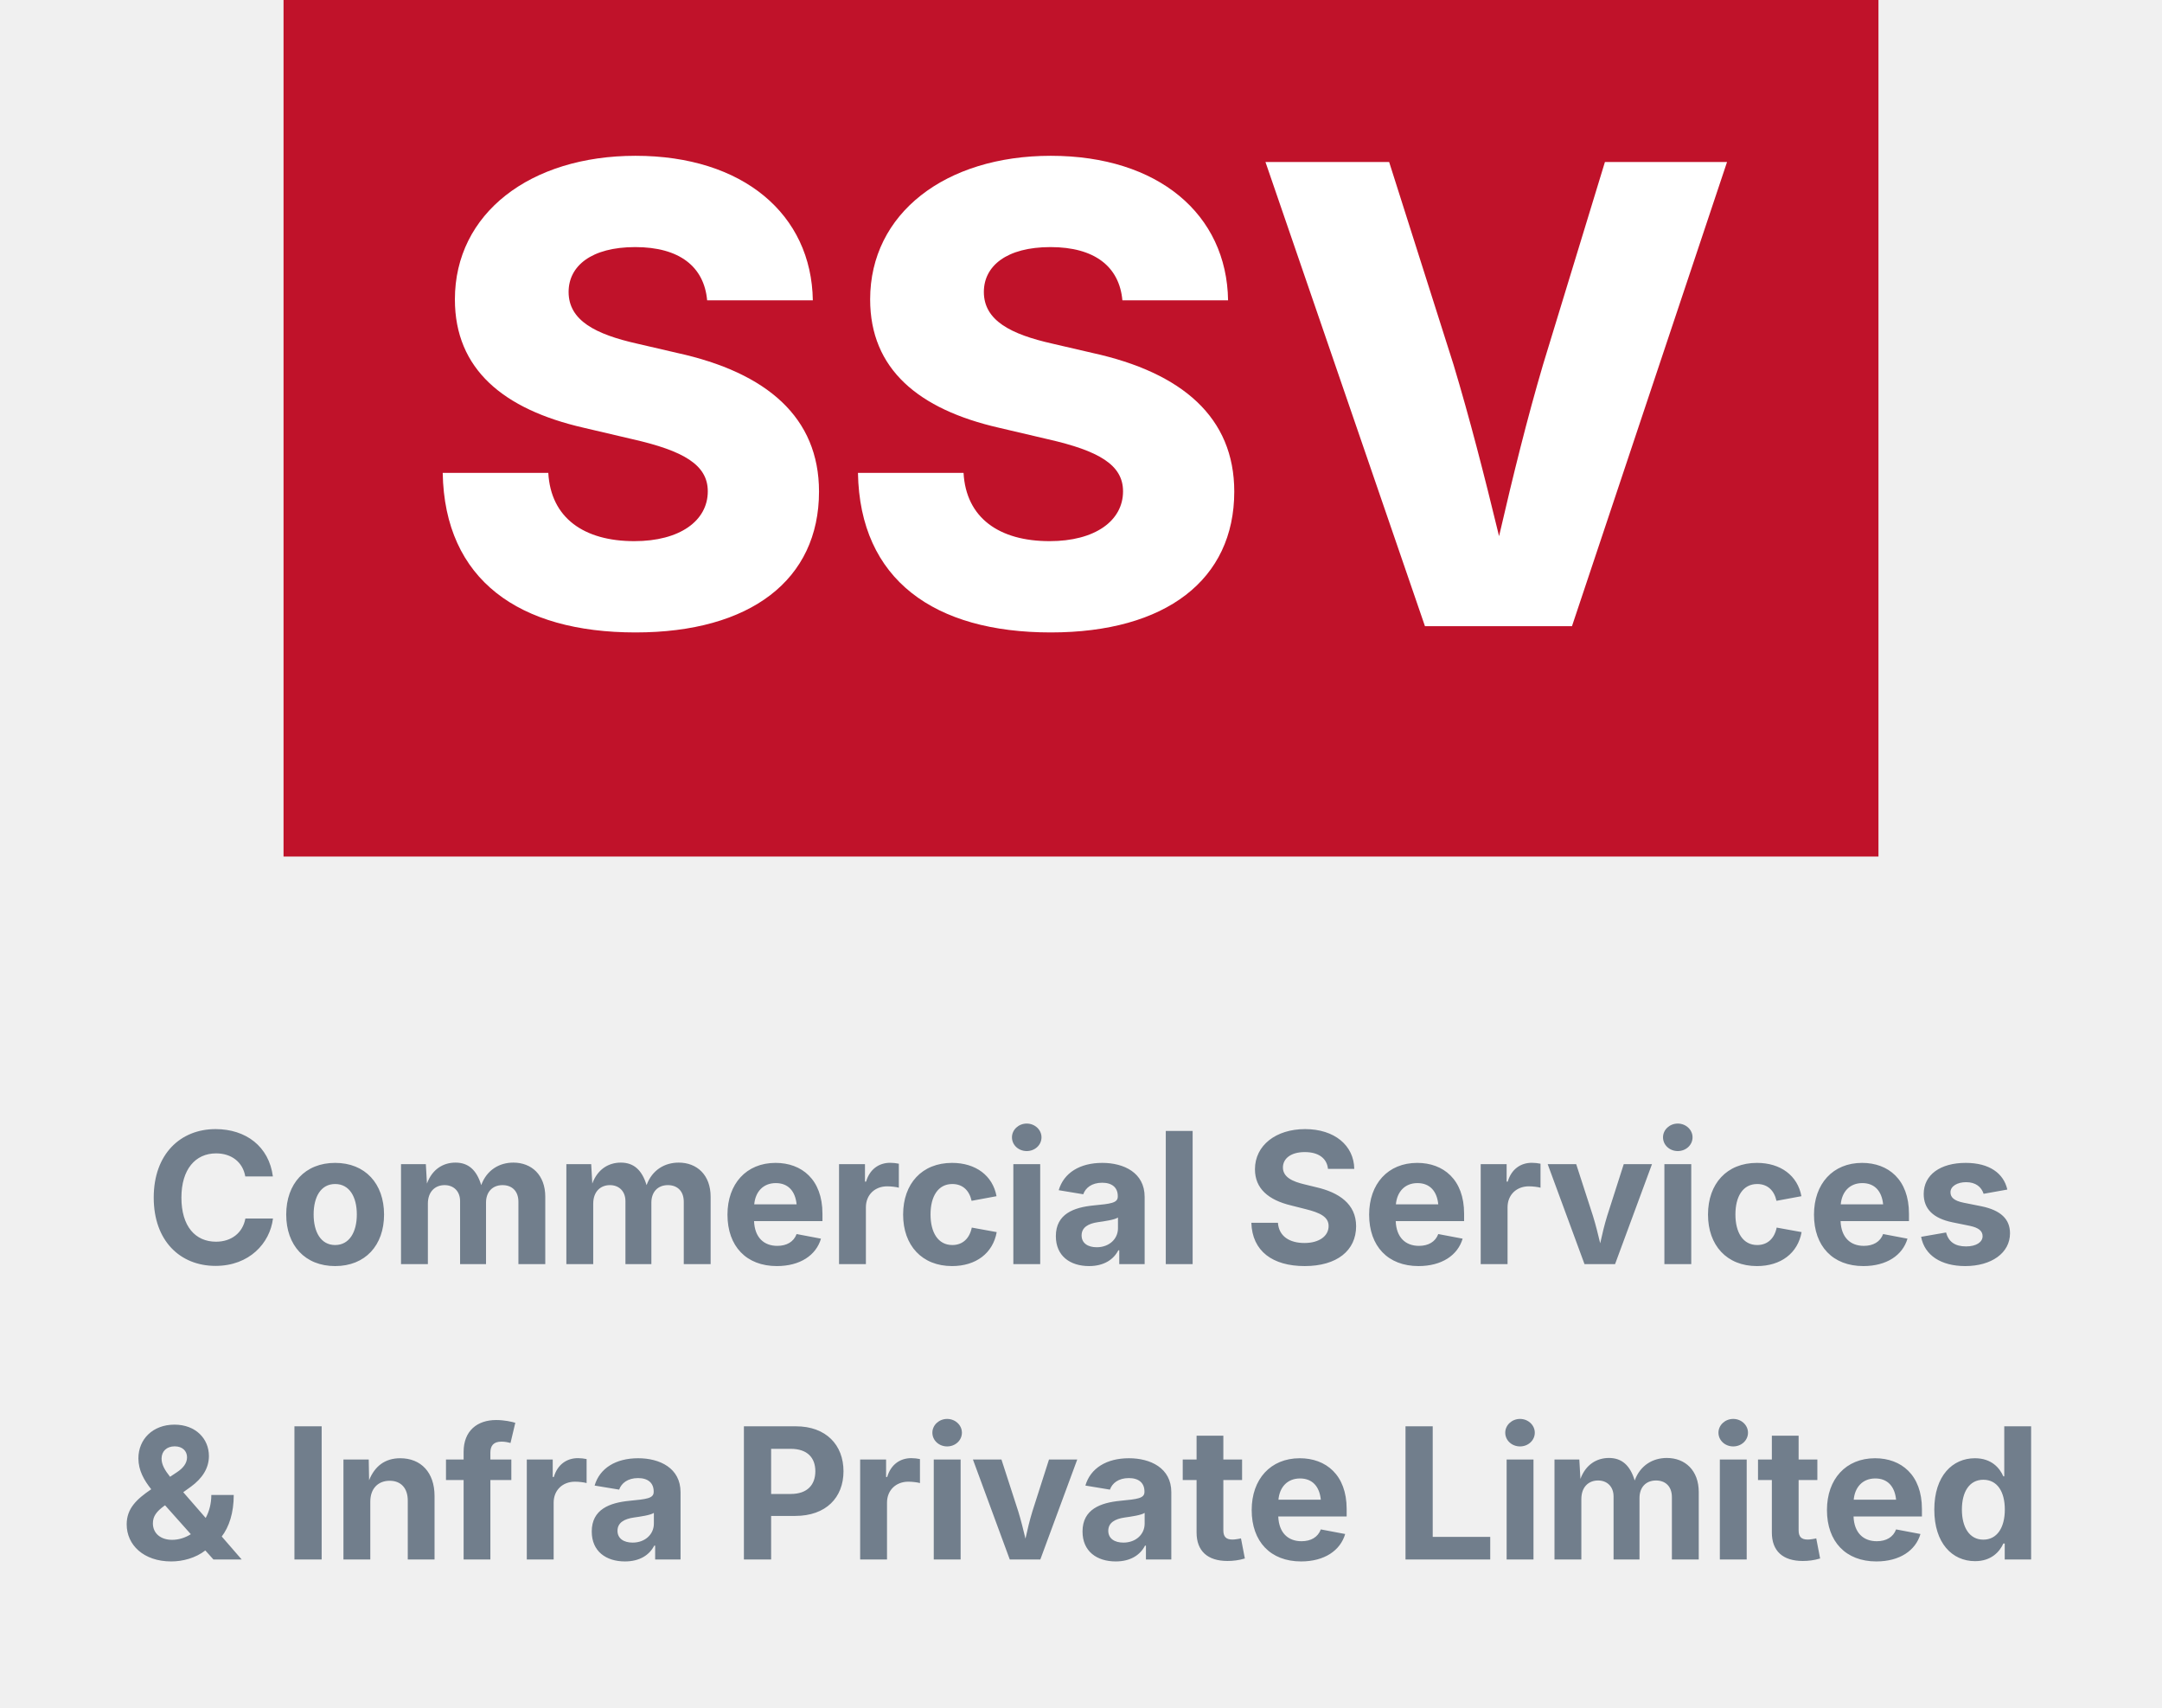
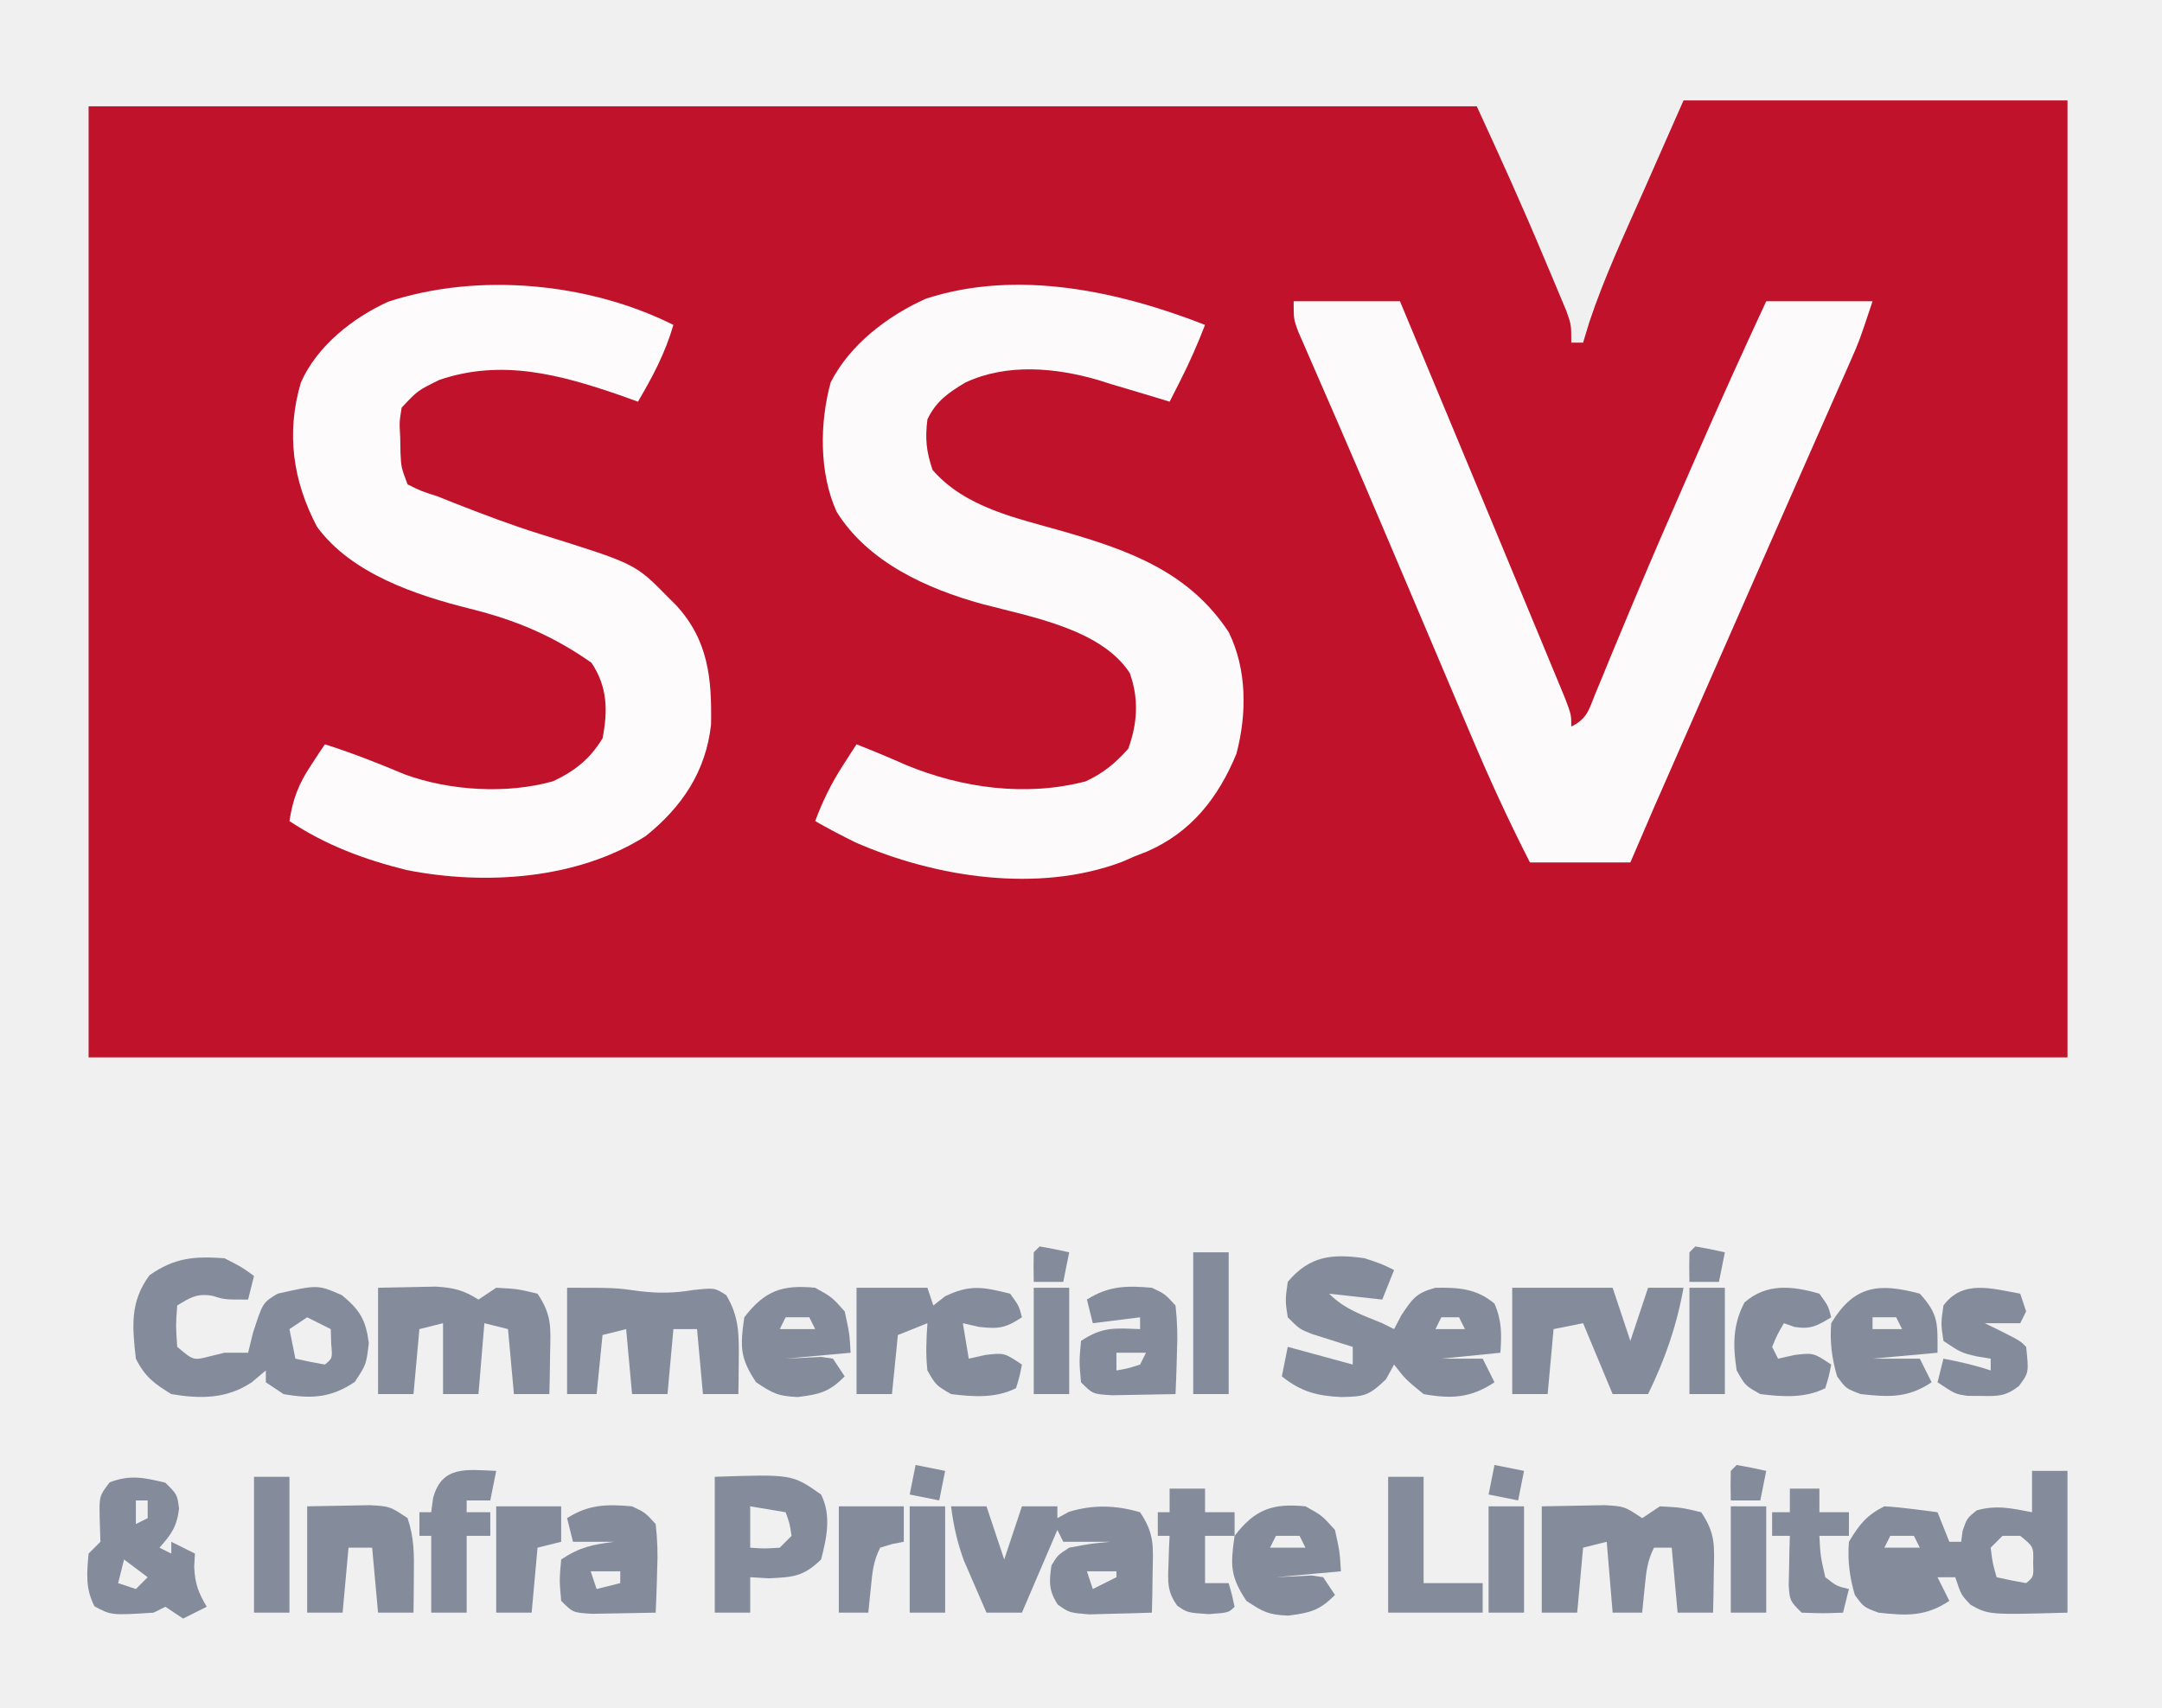
- <svg xmlns="http://www.w3.org/2000/svg" width="366" height="289" viewBox="0 0 366 289" fill="none">
-   <rect x="48" y="0" width="270" height="145" fill="#C0122A" />
-   <text x="183" y="106" font-family="'Montserrat', 'Inter', 'Segoe UI', 'Liberation Sans', sans-serif" font-size="108" font-weight="800" fill="#FFFFFF" text-anchor="middle" letter-spacing="-1">SSV</text>
-   <g fill="#717E8C" font-family="'Montserrat', 'Inter', 'Segoe UI', 'Liberation Sans', sans-serif" font-size="31" font-weight="700" letter-spacing="-0.3" text-anchor="middle">
-     <text x="183" y="214">Commercial Services</text>
-     <text x="183" y="264">&amp; Infra Private Limited</text>
-   </g>
+ <svg xmlns="http://www.w3.org/2000/svg" version="1.1" width="366" height="289">
+   <path d="M0 0 C21.45 0 42.9 0 65 0 C65 53.46 65 106.92 65 162 C-45.55 162 -156.1 162 -270 162 C-270 108.87 -270 55.74 -270 1 C-192.45 1 -114.9 1 -35 1 C-31.074 9.506 -27.231 17.987 -23.625 26.625 C-22.95 28.216 -22.95 28.216 -22.262 29.84 C-21.626 31.362 -21.626 31.362 -20.977 32.914 C-20.596 33.821 -20.215 34.728 -19.823 35.663 C-19 38 -19 38 -19 41 C-18.34 41 -17.68 41 -17 41 C-16.653 39.857 -16.306 38.713 -15.949 37.535 C-13.425 29.963 -10.041 22.728 -6.812 15.438 C-4.564 10.343 -2.316 5.249 0 0 Z " fill="#C0122A" transform="translate(285,17)" />
+   <path d="M0 0 C-1.239 3.187 -2.575 6.264 -4.125 9.312 C-4.478 10.01 -4.831 10.707 -5.195 11.426 C-5.461 11.945 -5.726 12.465 -6 13 C-6.629 12.807 -7.258 12.613 -7.906 12.414 C-10.6 11.595 -13.3 10.798 -16 10 C-16.668 9.787 -17.335 9.575 -18.023 9.355 C-25.29 7.224 -33.568 6.478 -40.562 9.75 C-43.411 11.444 -45.556 12.932 -47 16 C-47.416 19.26 -47.185 21.458 -46.125 24.562 C-40.551 30.956 -31.929 32.687 -24.062 34.938 C-12.796 38.188 -2.743 41.797 4 52 C7.114 58.323 7.098 65.846 5.312 72.602 C2.238 80.057 -2.361 85.913 -9.84 89.156 C-10.553 89.435 -11.266 89.713 -12 90 C-12.682 90.299 -13.364 90.598 -14.066 90.906 C-28.268 96.241 -45.63 93.542 -59.148 87.621 C-61.476 86.477 -63.751 85.291 -66 84 C-64.744 80.648 -63.313 77.696 -61.375 74.688 C-60.929 73.99 -60.483 73.293 -60.023 72.574 C-59.686 72.055 -59.348 71.535 -59 71 C-56.179 72.111 -53.397 73.268 -50.625 74.5 C-41.129 78.429 -30.323 79.905 -20.223 77.277 C-17.252 75.911 -15.163 74.184 -13 71.75 C-11.448 67.482 -11.169 63.3 -12.746 58.934 C-17.583 51.475 -29.571 49.408 -37.654 47.268 C-47.019 44.706 -57.072 40.18 -62.375 31.625 C-65.342 25.08 -65.256 16.577 -63.375 9.723 C-60.122 3.319 -53.688 -1.567 -47.25 -4.438 C-31.812 -9.468 -14.604 -5.719 0 0 Z " fill="#FDFAFB" transform="translate(204,55)" />
+   <path d="M0 0 C-1.416 4.838 -3.474 8.682 -6 13 C-7.004 12.639 -8.008 12.278 -9.043 11.906 C-19.166 8.413 -29.064 5.722 -39.625 9.312 C-43.312 11.129 -43.312 11.129 -46 14 C-46.4 16.409 -46.4 16.409 -46.25 19 C-46.235 19.866 -46.219 20.733 -46.203 21.625 C-46.081 24.148 -46.081 24.148 -45 27 C-42.734 28.126 -42.734 28.126 -40 29 C-39.109 29.356 -38.219 29.712 -37.301 30.078 C-32.376 32.009 -27.48 33.875 -22.43 35.449 C-6.465 40.434 -6.465 40.434 -1 46 C-0.256 46.742 -0.256 46.742 0.504 47.5 C5.939 53.447 6.521 59.938 6.371 67.68 C5.484 75.617 1.466 81.583 -4.684 86.531 C-16.31 93.903 -31.92 94.898 -45.199 92.281 C-52.393 90.477 -58.799 88.1 -65 84 C-64.44 80.322 -63.486 77.786 -61.438 74.688 C-60.982 73.99 -60.527 73.293 -60.059 72.574 C-59.709 72.055 -59.36 71.535 -59 71 C-54.377 72.46 -49.933 74.227 -45.465 76.098 C-37.89 78.871 -28.149 79.464 -20.348 77.246 C-16.621 75.476 -14.138 73.489 -12 70 C-11.071 65.237 -11.161 61.258 -13.875 57.188 C-20.388 52.628 -26.645 49.979 -34.375 48.062 C-43.514 45.778 -54.507 42.144 -60.328 34.184 C-64.415 26.442 -65.602 18.324 -63.062 9.75 C-60.352 3.597 -54.283 -1.212 -48.25 -3.938 C-33.002 -8.922 -14.321 -7.16 0 0 Z " fill="#FDFBFB" transform="translate(114,55)" />
+   <path d="M0 0 C5.94 0 11.88 0 18 0 C22.653 11.144 27.299 22.29 31.935 33.44 C32.64 35.134 33.344 36.827 34.049 38.521 C36.039 43.304 38.026 48.089 40.006 52.877 C40.627 54.375 41.249 55.873 41.872 57.37 C42.739 59.456 43.603 61.544 44.465 63.633 C44.956 64.818 45.447 66.002 45.953 67.223 C47 70 47 70 47 72 C49.755 70.623 49.947 69.173 51.109 66.34 C51.527 65.334 51.945 64.328 52.376 63.292 C53.056 61.631 53.056 61.631 53.75 59.938 C54.736 57.567 55.725 55.197 56.715 52.828 C56.976 52.203 57.237 51.577 57.505 50.933 C60.69 43.315 64 35.751 67.312 28.188 C67.747 27.192 67.747 27.192 68.191 26.176 C72.024 17.4 75.961 8.683 80 0 C85.94 0 91.88 0 98 0 C95.75 6.75 95.75 6.75 94.406 9.794 C94.103 10.484 93.801 11.173 93.489 11.884 C93.162 12.619 92.836 13.355 92.5 14.113 C92.152 14.904 91.804 15.695 91.445 16.51 C90.299 19.112 89.15 21.712 88 24.312 C87.2 26.129 86.399 27.945 85.599 29.761 C83.925 33.562 82.25 37.362 80.574 41.162 C76.788 49.747 73.016 58.339 69.245 66.931 C68.081 69.582 66.917 72.233 65.752 74.884 C65.034 76.519 64.316 78.154 63.598 79.789 C63.277 80.52 62.955 81.25 62.625 82.003 C62.17 83.037 62.17 83.037 61.707 84.092 C61.448 84.681 61.19 85.271 60.923 85.878 C59.603 88.913 58.304 91.958 57 95 C51.39 95 45.78 95 40 95 C36.335 87.84 33.029 80.604 29.902 73.195 C29.431 72.085 28.959 70.975 28.473 69.831 C26.958 66.264 25.448 62.694 23.938 59.125 C22.385 55.462 20.831 51.799 19.277 48.137 C18.258 45.736 17.24 43.335 16.222 40.935 C13.445 34.387 10.651 27.848 7.82 21.324 C7.529 20.651 7.237 19.977 6.936 19.283 C5.664 16.346 4.386 13.41 3.099 10.479 C2.464 9.014 2.464 9.014 1.816 7.52 C1.46 6.706 1.104 5.892 0.737 5.054 C0 3 0 3 0 0 Z " fill="#FDFAFB" transform="translate(219,51)" />
+   <path d="M0 0 C1.98 0 3.96 0 6 0 C6 7.92 6 15.84 6 24 C-7.331 24.37 -7.331 24.37 -10.391 22.676 C-12 21 -12 21 -13 18 C-13.99 18 -14.98 18 -16 18 C-15.34 19.32 -14.68 20.64 -14 22 C-18.056 24.704 -21.247 24.516 -26 24 C-28.5 23.062 -28.5 23.062 -30 21 C-30.893 17.952 -31.25 15.17 -31 12 C-29.235 9.079 -28.042 7.521 -25 6 C-23.454 6.087 -21.911 6.24 -20.375 6.438 C-19.149 6.59 -19.149 6.59 -17.898 6.746 C-16.959 6.872 -16.959 6.872 -16 7 C-15.34 8.65 -14.68 10.3 -14 12 C-13.34 12 -12.68 12 -12 12 C-11.918 11.381 -11.835 10.762 -11.75 10.125 C-11 8 -11 8 -9.375 6.688 C-6.054 5.726 -3.354 6.355 0 7 C0 4.69 0 2.38 0 0 Z M-24 11 C-24.33 11.66 -24.66 12.32 -25 13 C-23.02 13 -21.04 13 -19 13 C-19.33 12.34 -19.66 11.68 -20 11 C-21.32 11 -22.64 11 -24 11 Z M-5 11 C-5.66 11.66 -6.32 12.32 -7 13 C-6.68 15.603 -6.68 15.603 -6 18 C-4.344 18.382 -2.675 18.714 -1 19 C0.27 17.947 0.27 17.947 0.188 15.562 C0.268 12.833 0.268 12.833 -2 11 C-2.99 11 -3.98 11 -5 11 Z " fill="#848B9B" transform="translate(344,249)" />
+   <path d="M0 0 C3 1 3 1 5 2 C4.34 3.65 3.68 5.3 3 7 C0.03 6.67 -2.94 6.34 -6 6 C-3.348 8.652 -0.446 9.585 3 11 C3.66 11.33 4.32 11.66 5 12 C5.412 11.216 5.825 10.432 6.25 9.625 C8.132 6.802 8.765 5.874 12 5 C15.893 4.937 18.968 5.129 22 7.688 C23.253 10.586 23.213 12.875 23 16 C19.7 16.33 16.4 16.66 13 17 C15.31 17 17.62 17 20 17 C20.66 18.32 21.32 19.64 22 21 C18.005 23.663 14.699 23.848 10 23 C6.938 20.5 6.938 20.5 5 18 C4.546 18.825 4.093 19.65 3.625 20.5 C0.66 23.324 -0.017 23.407 -3.938 23.5 C-8.019 23.307 -10.737 22.61 -14 20 C-13.67 18.35 -13.34 16.7 -13 15 C-7.555 16.485 -7.555 16.485 -2 18 C-2 17.01 -2 16.02 -2 15 C-2.626 14.807 -3.253 14.613 -3.898 14.414 C-4.716 14.154 -5.533 13.893 -6.375 13.625 C-7.593 13.242 -7.593 13.242 -8.836 12.852 C-11 12 -11 12 -13 10 C-13.438 7.125 -13.438 7.125 -13 4 C-9.253 -0.45 -5.453 -0.77 0 0 Z M13 10 C12.67 10.66 12.34 11.32 12 12 C13.65 12 15.3 12 17 12 C16.67 11.34 16.34 10.68 16 10 C15.01 10 14.02 10 13 10 Z " fill="#848B9B" transform="translate(231,213)" />
+   <path d="M0 0 C2.938 1.5 2.938 1.5 5 3 C4.67 4.32 4.34 5.64 4 7 C0 7 0 7 -2 6.375 C-4.608 5.886 -5.78 6.652 -8 8 C-8.25 11.416 -8.25 11.416 -8 15 C-5.252 17.319 -5.252 17.319 -2.562 16.625 C-1.717 16.419 -0.871 16.212 0 16 C1.32 16 2.64 16 4 16 C4.268 14.907 4.536 13.814 4.812 12.688 C6.479 7.513 6.479 7.513 9 6 C15.779 4.469 15.779 4.469 19.875 6.25 C22.933 8.769 23.926 10.43 24.438 14.375 C24 18 24 18 22.062 20.938 C18.045 23.643 14.731 23.842 10 23 C9.01 22.34 8.02 21.68 7 21 C7 20.34 7 19.68 7 19 C6.216 19.66 5.433 20.32 4.625 21 C0.372 23.828 -4.066 23.839 -9 23 C-11.934 21.204 -13.472 20.056 -15 17 C-15.614 11.555 -16.024 7.384 -12.688 2.875 C-8.417 -0.105 -5.131 -0.354 0 0 Z M14 10 C13.01 10.66 12.02 11.32 11 12 C11.33 13.65 11.66 15.3 12 17 C13.656 17.382 15.325 17.714 17 18 C18.296 16.934 18.296 16.934 18.062 14.438 C18.042 13.633 18.021 12.829 18 12 C16.68 11.34 15.36 10.68 14 10 Z " fill="#848B9B" transform="translate(38,213)" />
+   <path d="M0 0 C1.98 0 3.96 0 6 0 C6.99 2.97 7.98 5.94 9 9 C9.99 6.03 10.98 3.06 12 0 C13.98 0 15.96 0 18 0 C18 0.66 18 1.32 18 2 C18.639 1.649 19.279 1.299 19.938 0.938 C24.025 -0.314 27.882 -0.205 32 1 C34.491 4.737 34.207 6.745 34.125 11.188 C34.107 12.46 34.089 13.732 34.07 15.043 C34.047 16.019 34.024 16.995 34 18 C31.73 18.081 29.459 18.139 27.188 18.188 C25.291 18.24 25.291 18.24 23.355 18.293 C20 18 20 18 18.074 16.645 C16.532 14.284 16.586 12.759 17 10 C18.062 8.25 18.062 8.25 20 7 C23.688 6.312 23.688 6.312 27 6 C24.36 6 21.72 6 19 6 C18.67 5.34 18.34 4.68 18 4 C16.02 8.62 14.04 13.24 12 18 C10.02 18 8.04 18 6 18 C5.179 16.129 4.369 14.253 3.562 12.375 C2.884 10.809 2.884 10.809 2.191 9.211 C1.042 6.113 0.427 3.268 0 0 Z M23 11 C23.33 11.99 23.66 12.98 24 14 C25.32 13.34 26.64 12.68 28 12 C28 11.67 28 11.34 28 11 C26.35 11 24.7 11 23 11 Z " fill="#848B9B" transform="translate(161,255)" />
+   <path d="M0 0 C2.062 -0.041 4.125 -0.083 6.25 -0.125 C7.99 -0.16 7.99 -0.16 9.766 -0.195 C12.828 -0.01 14.442 0.392 17 2 C17.99 1.34 18.98 0.68 20 0 C23.562 0.188 23.562 0.188 27 1 C29.491 4.737 29.207 6.745 29.125 11.188 C29.107 12.46 29.089 13.732 29.07 15.043 C29.047 16.019 29.024 16.995 29 18 C27.02 18 25.04 18 23 18 C22.67 14.37 22.34 10.74 22 7 C20.68 6.67 19.36 6.34 18 6 C17.67 9.96 17.34 13.92 17 18 C15.02 18 13.04 18 11 18 C11 14.04 11 10.08 11 6 C9.68 6.33 8.36 6.66 7 7 C6.67 10.63 6.34 14.26 6 18 C4.02 18 2.04 18 0 18 C0 12.06 0 6.12 0 0 Z " fill="#848B9B" transform="translate(64,218)" />
+   <path d="M0 0 C2.248 -0.041 4.496 -0.083 6.812 -0.125 C8.077 -0.148 9.342 -0.171 10.645 -0.195 C14 0 14 0 17 2 C17.99 1.34 18.98 0.68 20 0 C23.562 0.188 23.562 0.188 27 1 C29.491 4.737 29.207 6.745 29.125 11.188 C29.107 12.46 29.089 13.732 29.07 15.043 C29.047 16.019 29.024 16.995 29 18 C27.02 18 25.04 18 23 18 C22.67 14.37 22.34 10.74 22 7 C21.01 7 20.02 7 19 7 C17.852 9.296 17.692 11.077 17.438 13.625 C17.354 14.442 17.27 15.26 17.184 16.102 C17.093 17.041 17.093 17.041 17 18 C15.35 18 13.7 18 12 18 C11.67 14.04 11.34 10.08 11 6 C9.68 6.33 8.36 6.66 7 7 C6.67 10.63 6.34 14.26 6 18 C4.02 18 2.04 18 0 18 C0 12.06 0 6.12 0 0 Z " fill="#848B9B" transform="translate(261,255)" />
+   <path d="M0 0 C8.165 0 8.165 0 12.188 0.562 C15.428 0.959 18.161 0.927 21.375 0.375 C25 0 25 0 26.938 1.25 C29.153 4.898 29.107 8.028 29.062 12.188 C29.053 13.274 29.044 14.361 29.035 15.48 C29.024 16.312 29.012 17.143 29 18 C27.02 18 25.04 18 23 18 C22.67 14.37 22.34 10.74 22 7 C20.68 7 19.36 7 18 7 C17.67 10.63 17.34 14.26 17 18 C15.02 18 13.04 18 11 18 C10.67 14.37 10.34 10.74 10 7 C8.68 7.33 7.36 7.66 6 8 C5.67 11.3 5.34 14.6 5 18 C3.35 18 1.7 18 0 18 C0 12.06 0 6.12 0 0 Z " fill="#848B9B" transform="translate(96,218)" />
+   <path d="M0 0 C4 0 8 0 12 0 C12.33 0.99 12.66 1.98 13 3 C13.66 2.484 14.32 1.969 15 1.438 C19.258 -0.603 21.431 -0.124 26 1 C27.5 3.062 27.5 3.062 28 5 C25.241 6.804 24.11 7.013 20.75 6.625 C19.843 6.419 18.935 6.213 18 6 C18.33 7.98 18.66 9.96 19 12 C19.928 11.794 20.856 11.588 21.812 11.375 C25 11 25 11 28 13 C27.625 14.938 27.625 14.938 27 17 C23.535 18.733 19.789 18.464 16 18 C13.438 16.5 13.438 16.5 12 14 C11.689 11.242 11.814 8.793 12 6 C10.35 6.66 8.7 7.32 7 8 C6.67 11.3 6.34 14.6 6 18 C4.02 18 2.04 18 0 18 C0 12.06 0 6.12 0 0 Z " fill="#848B9B" transform="translate(145,218)" />
+   <path d="M0 0 C5.61 0 11.22 0 17 0 C17.99 2.97 18.98 5.94 20 9 C20.99 6.03 21.98 3.06 23 0 C24.98 0 26.96 0 29 0 C27.838 6.467 25.875 12.096 23 18 C21.02 18 19.04 18 17 18 C15.35 14.04 13.7 10.08 12 6 C10.35 6.33 8.7 6.66 7 7 C6.67 10.63 6.34 14.26 6 18 C4.02 18 2.04 18 0 18 C0 12.06 0 6.12 0 0 Z " fill="#848B9B" transform="translate(256,218)" />
+   <path d="M0 0 C2 2 2 2 2.312 4.375 C1.949 7.427 1.015 8.733 -1 11 C-0.34 11.33 0.32 11.66 1 12 C1 11.34 1 10.68 1 10 C2.32 10.66 3.64 11.32 5 12 C4.959 12.742 4.918 13.485 4.875 14.25 C5.004 17.088 5.571 18.588 7 21 C5.02 21.99 5.02 21.99 3 23 C2.01 22.34 1.02 21.68 0 21 C-0.66 21.33 -1.32 21.66 -2 22 C-9.146 22.454 -9.146 22.454 -12 20.938 C-13.563 17.91 -13.303 15.336 -13 12 C-12.34 11.34 -11.68 10.68 -11 10 C-11.041 8.701 -11.082 7.401 -11.125 6.062 C-11.201 2.265 -11.201 2.265 -9.438 -0.062 C-5.979 -1.393 -3.556 -0.856 0 0 Z M-5 3 C-5 4.32 -5 5.64 -5 7 C-4.34 6.67 -3.68 6.34 -3 6 C-3 5.01 -3 4.02 -3 3 C-3.66 3 -4.32 3 -5 3 Z M-7 13 C-7.33 14.32 -7.66 15.64 -8 17 C-7.01 17.33 -6.02 17.66 -5 18 C-4.34 17.34 -3.68 16.68 -3 16 C-4.32 15.01 -5.64 14.02 -7 13 Z " fill="#848B9B" transform="translate(28,251)" />
+   <path d="M0 0 C13.109 -0.437 13.109 -0.437 18 3 C19.751 6.502 18.976 10.3 18 14 C15.04 16.873 13.311 16.985 9.188 17.188 C8.136 17.126 7.084 17.064 6 17 C6 18.98 6 20.96 6 23 C4.02 23 2.04 23 0 23 C0 15.41 0 7.82 0 0 Z M6 5 C6 7.31 6 9.62 6 12 C8.416 12.167 8.416 12.167 11 12 C11.66 11.34 12.32 10.68 13 10 C12.681 7.892 12.681 7.892 12 6 C9.03 5.505 9.03 5.505 6 5 Z " fill="#848B9B" transform="translate(121,250)" />
+   <path d="M0 0 C2.248 -0.041 4.496 -0.083 6.812 -0.125 C8.077 -0.148 9.342 -0.171 10.645 -0.195 C14 0 14 0 17 2 C18.141 5.422 18.098 8.087 18.062 11.688 C18.053 12.867 18.044 14.046 18.035 15.262 C18.024 16.165 18.012 17.069 18 18 C16.02 18 14.04 18 12 18 C11.67 14.37 11.34 10.74 11 7 C9.68 7 8.36 7 7 7 C6.67 10.63 6.34 14.26 6 18 C4.02 18 2.04 18 0 18 C0 12.06 0 6.12 0 0 Z " fill="#848B9B" transform="translate(52,255)" />
+   <path d="M0 0 C3.222 3.515 3 5.078 3 10 C-2.445 10.495 -2.445 10.495 -8 11 C-5.36 11 -2.72 11 0 11 C0.66 12.32 1.32 13.64 2 15 C-2.056 17.704 -5.247 17.516 -10 17 C-12.5 16.062 -12.5 16.062 -14 14 C-14.893 10.952 -15.25 8.17 -15 5 C-11.106 -1.446 -6.934 -1.854 0 0 Z M-8 4 C-8 4.66 -8 5.32 -8 6 C-6.35 6 -4.7 6 -3 6 C-3.33 5.34 -3.66 4.68 -4 4 C-5.32 4 -6.64 4 -8 4 Z " fill="#848B9B" transform="translate(325,219)" />
+   <path d="M0 0 C2.812 1.562 2.812 1.562 5 4 C5.812 7.75 5.812 7.75 6 11 C0.555 11.495 0.555 11.495 -5 12 C-2.982 11.902 -0.964 11.805 1.055 11.707 C1.697 11.804 2.339 11.9 3 12 C3.99 13.485 3.99 13.485 5 15 C2.355 17.645 0.854 18.019 -2.938 18.5 C-6.23 18.352 -7.101 17.933 -10 16 C-12.77 11.844 -12.705 9.933 -12 5 C-8.539 0.5 -5.605 -0.549 0 0 Z M-5 5 C-5.33 5.66 -5.66 6.32 -6 7 C-4.02 7 -2.04 7 0 7 C-0.33 6.34 -0.66 5.68 -1 5 C-2.32 5 -3.64 5 -5 5 Z " fill="#848B9B" transform="translate(221,255)" />
+   <path d="M0 0 C2.812 1.562 2.812 1.562 5 4 C5.812 7.75 5.812 7.75 6 11 C0.555 11.495 0.555 11.495 -5 12 C-2.982 11.902 -0.964 11.805 1.055 11.707 C1.697 11.804 2.339 11.9 3 12 C3.99 13.485 3.99 13.485 5 15 C2.355 17.645 0.854 18.019 -2.938 18.5 C-6.23 18.352 -7.101 17.933 -10 16 C-12.77 11.844 -12.705 9.933 -12 5 C-8.539 0.5 -5.605 -0.549 0 0 Z M-5 5 C-5.33 5.66 -5.66 6.32 -6 7 C-4.02 7 -2.04 7 0 7 C-0.33 6.34 -0.66 5.68 -1 5 C-2.32 5 -3.64 5 -5 5 Z " fill="#848B9B" transform="translate(138,218)" />
+   <path d="M0 0 C2.203 1.039 2.203 1.039 4 3 C4.296 5.712 4.381 7.997 4.25 10.688 C4.232 11.389 4.214 12.091 4.195 12.814 C4.148 14.544 4.077 16.272 4 18 C1.709 18.054 -0.583 18.093 -2.875 18.125 C-4.151 18.148 -5.427 18.171 -6.742 18.195 C-10 18 -10 18 -12 16 C-12.312 12.5 -12.312 12.5 -12 9 C-8.812 6.875 -6.735 6.498 -3 6 C-5.31 6 -7.62 6 -10 6 C-10.33 4.68 -10.66 3.36 -11 2 C-7.352 -0.335 -4.258 -0.38 0 0 Z M-7 11 C-6.67 11.99 -6.34 12.98 -6 14 C-4.68 13.67 -3.36 13.34 -2 13 C-2 12.34 -2 11.68 -2 11 C-3.65 11 -5.3 11 -7 11 Z " fill="#848B9B" transform="translate(107,255)" />
+   <path d="M0 0 C2.203 1.039 2.203 1.039 4 3 C4.296 5.712 4.381 7.997 4.25 10.688 C4.232 11.389 4.214 12.091 4.195 12.814 C4.148 14.544 4.077 16.272 4 18 C1.709 18.054 -0.583 18.093 -2.875 18.125 C-4.151 18.148 -5.427 18.171 -6.742 18.195 C-10 18 -10 18 -12 16 C-12.312 12.5 -12.312 12.5 -12 9 C-8.356 6.571 -6.288 6.838 -2 7 C-2 6.34 -2 5.68 -2 5 C-4.64 5.33 -7.28 5.66 -10 6 C-10.33 4.68 -10.66 3.36 -11 2 C-7.352 -0.335 -4.258 -0.38 0 0 Z M-6 11 C-6 11.99 -6 12.98 -6 14 C-4.025 13.652 -4.025 13.652 -2 13 C-1.67 12.34 -1.34 11.68 -1 11 C-2.65 11 -4.3 11 -6 11 Z " fill="#848B9B" transform="translate(195,218)" />
+   <path d="M0 0 C0.33 0.99 0.66 1.98 1 3 C0.67 3.66 0.34 4.32 0 5 C-1.98 5 -3.96 5 -6 5 C-5.031 5.474 -4.061 5.949 -3.062 6.438 C0 8 0 8 1 9 C1.462 13.385 1.462 13.385 -0.234 15.645 C-2.469 17.36 -3.711 17.373 -6.5 17.312 C-7.273 17.309 -8.047 17.305 -8.844 17.301 C-11 17 -11 17 -14 15 C-13.67 13.68 -13.34 12.36 -13 11 C-10.237 11.523 -7.674 12.109 -5 13 C-5 12.34 -5 11.68 -5 11 C-5.763 10.876 -6.526 10.752 -7.312 10.625 C-10 10 -10 10 -13 8 C-13.438 5.062 -13.438 5.062 -13 2 C-9.704 -2.442 -4.812 -0.853 0 0 Z " fill="#848B9B" transform="translate(342,219)" />
+   <path d="M0 0 C1.98 0 3.96 0 6 0 C6 5.94 6 11.88 6 18 C9.3 18 12.6 18 16 18 C16 19.65 16 21.3 16 23 C10.72 23 5.44 23 0 23 C0 15.41 0 7.82 0 0 Z " fill="#848B9B" transform="translate(235,250)" />
+   <path d="M0 0 C1.5 2.062 1.5 2.062 2 4 C-0.354 5.429 -1.48 6.087 -4.25 5.625 C-4.827 5.419 -5.405 5.213 -6 5 C-7.108 6.883 -7.108 6.883 -8 9 C-7.67 9.66 -7.34 10.32 -7 11 C-6.072 10.794 -5.144 10.588 -4.188 10.375 C-1 10 -1 10 2 12 C1.625 13.938 1.625 13.938 1 16 C-2.468 17.734 -6.208 17.458 -10 17 C-12.562 15.562 -12.562 15.562 -14 13 C-14.661 8.811 -14.677 5.29 -12.688 1.5 C-8.96 -1.813 -4.521 -1.309 0 0 Z " fill="#848B9B" transform="translate(308,219)" />
+   <path d="M0 0 C-0.33 1.65 -0.66 3.3 -1 5 C-2.32 5 -3.64 5 -5 5 C-5 5.66 -5 6.32 -5 7 C-3.68 7 -2.36 7 -1 7 C-1 8.32 -1 9.64 -1 11 C-2.32 11 -3.64 11 -5 11 C-5 15.29 -5 19.58 -5 24 C-6.98 24 -8.96 24 -11 24 C-11 19.71 -11 15.42 -11 11 C-11.66 11 -12.32 11 -13 11 C-13 9.68 -13 8.36 -13 7 C-12.34 7 -11.68 7 -11 7 C-10.897 6.216 -10.794 5.433 -10.688 4.625 C-9.217 -0.991 -4.905 -0.185 0 0 Z " fill="#848B9B" transform="translate(84,249)" />
+   <path d="M0 0 C1.98 0 3.96 0 6 0 C6 1.32 6 2.64 6 4 C7.65 4 9.3 4 11 4 C11 5.32 11 6.64 11 8 C9.35 8 7.7 8 6 8 C6 10.64 6 13.28 6 16 C7.32 16 8.64 16 10 16 C10.562 17.938 10.562 17.938 11 20 C10 21 10 21 6.625 21.25 C3 21 3 21 1.285 19.809 C-0.446 17.372 -0.303 15.77 -0.188 12.812 C-0.16 11.911 -0.133 11.01 -0.105 10.082 C-0.071 9.395 -0.036 8.708 0 8 C-0.66 8 -1.32 8 -2 8 C-2 6.68 -2 5.36 -2 4 C-1.34 4 -0.68 4 0 4 C0 2.68 0 1.36 0 0 Z " fill="#848B9B" transform="translate(198,252)" />
+   <path d="M0 0 C1.65 0 3.3 0 5 0 C5 1.32 5 2.64 5 4 C6.65 4 8.3 4 10 4 C10 5.32 10 6.64 10 8 C8.35 8 6.7 8 5 8 C5.181 11.438 5.181 11.438 6 15 C7.936 16.513 7.936 16.513 10 17 C9.67 18.32 9.34 19.64 9 21 C5.625 21.125 5.625 21.125 2 21 C0 19 0 19 -0.195 16.398 C-0.172 15.401 -0.149 14.403 -0.125 13.375 C-0.107 12.372 -0.089 11.369 -0.07 10.336 C-0.047 9.565 -0.024 8.794 0 8 C-0.99 8 -1.98 8 -3 8 C-3 6.68 -3 5.36 -3 4 C-2.01 4 -1.02 4 0 4 C0 2.68 0 1.36 0 0 Z " fill="#848B9B" transform="translate(303,252)" />
+   <path d="M0 0 C1.98 0 3.96 0 6 0 C6 7.92 6 15.84 6 24 C4.02 24 2.04 24 0 24 C0 16.08 0 8.16 0 0 Z " fill="#848B9B" transform="translate(202,212)" />
+   <path d="M0 0 C1.98 0 3.96 0 6 0 C6 7.59 6 15.18 6 23 C4.02 23 2.04 23 0 23 C0 15.41 0 7.82 0 0 Z " fill="#848B9B" transform="translate(43,250)" />
+   <path d="M0 0 C3.63 0 7.26 0 11 0 C11 1.98 11 3.96 11 6 C9.68 6.33 8.36 6.66 7 7 C6.67 10.63 6.34 14.26 6 18 C4.02 18 2.04 18 0 18 C0 12.06 0 6.12 0 0 Z " fill="#848B9B" transform="translate(84,255)" />
+   <path d="M0 0 C3.667 0 7.333 0 11 0 C11 1.98 11 3.96 11 6 C10.361 6.124 9.721 6.247 9.062 6.375 C8.382 6.581 7.701 6.787 7 7 C5.852 9.296 5.692 11.077 5.438 13.625 C5.354 14.442 5.27 15.26 5.184 16.102 C5.123 16.728 5.062 17.355 5 18 C3.35 18 1.7 18 0 18 C0 12.06 0 6.12 0 0 Z " fill="#848B9B" transform="translate(142,255)" />
+   <path d="M0 0 C1.98 0 3.96 0 6 0 C6 5.94 6 11.88 6 18 C4.02 18 2.04 18 0 18 C0 12.06 0 6.12 0 0 Z " fill="#848B9B" transform="translate(293,255)" />
+   <path d="M0 0 C1.98 0 3.96 0 6 0 C6 5.94 6 11.88 6 18 C4.02 18 2.04 18 0 18 C0 12.06 0 6.12 0 0 Z " fill="#848B9B" transform="translate(252,255)" />
+   <path d="M0 0 C1.98 0 3.96 0 6 0 C6 5.94 6 11.88 6 18 C4.02 18 2.04 18 0 18 C0 12.06 0 6.12 0 0 Z " fill="#848B9B" transform="translate(154,255)" />
+   <path d="M0 0 C1.98 0 3.96 0 6 0 C6 5.94 6 11.88 6 18 C4.02 18 2.04 18 0 18 C0 12.06 0 6.12 0 0 Z " fill="#848B9B" transform="translate(286,218)" />
+   <path d="M0 0 C1.98 0 3.96 0 6 0 C6 5.94 6 11.88 6 18 C4.02 18 2.04 18 0 18 C0 12.06 0 6.12 0 0 Z " fill="#848B9B" transform="translate(175,218)" />
+   <path d="M0 0 C1.675 0.286 3.344 0.618 5 1 C4.67 2.65 4.34 4.3 4 6 C2.35 6 0.7 6 -1 6 C-1.043 4.334 -1.041 2.666 -1 1 C-0.67 0.67 -0.34 0.34 0 0 Z " fill="#848B9B" transform="translate(294,248)" />
+   <path d="M0 0 C1.675 0.286 3.344 0.618 5 1 C4.67 2.65 4.34 4.3 4 6 C2.35 6 0.7 6 -1 6 C-1.043 4.334 -1.041 2.666 -1 1 C-0.67 0.67 -0.34 0.34 0 0 Z " fill="#848B9B" transform="translate(287,211)" />
+   <path d="M0 0 C1.675 0.286 3.344 0.618 5 1 C4.67 2.65 4.34 4.3 4 6 C2.35 6 0.7 6 -1 6 C-1.043 4.334 -1.041 2.666 -1 1 C-0.67 0.67 -0.34 0.34 0 0 Z " fill="#848B9B" transform="translate(176,211)" />
+   <path d="M0 0 C1.65 0.33 3.3 0.66 5 1 C4.67 2.65 4.34 4.3 4 6 C2.35 5.67 0.7 5.34 -1 5 C-0.67 3.35 -0.34 1.7 0 0 Z " fill="#848B9B" transform="translate(253,248)" />
+   <path d="M0 0 C1.65 0.33 3.3 0.66 5 1 C4.67 2.65 4.34 4.3 4 6 C2.35 5.67 0.7 5.34 -1 5 C-0.67 3.35 -0.34 1.7 0 0 Z " fill="#848B9B" transform="translate(155,248)" />
</svg>
